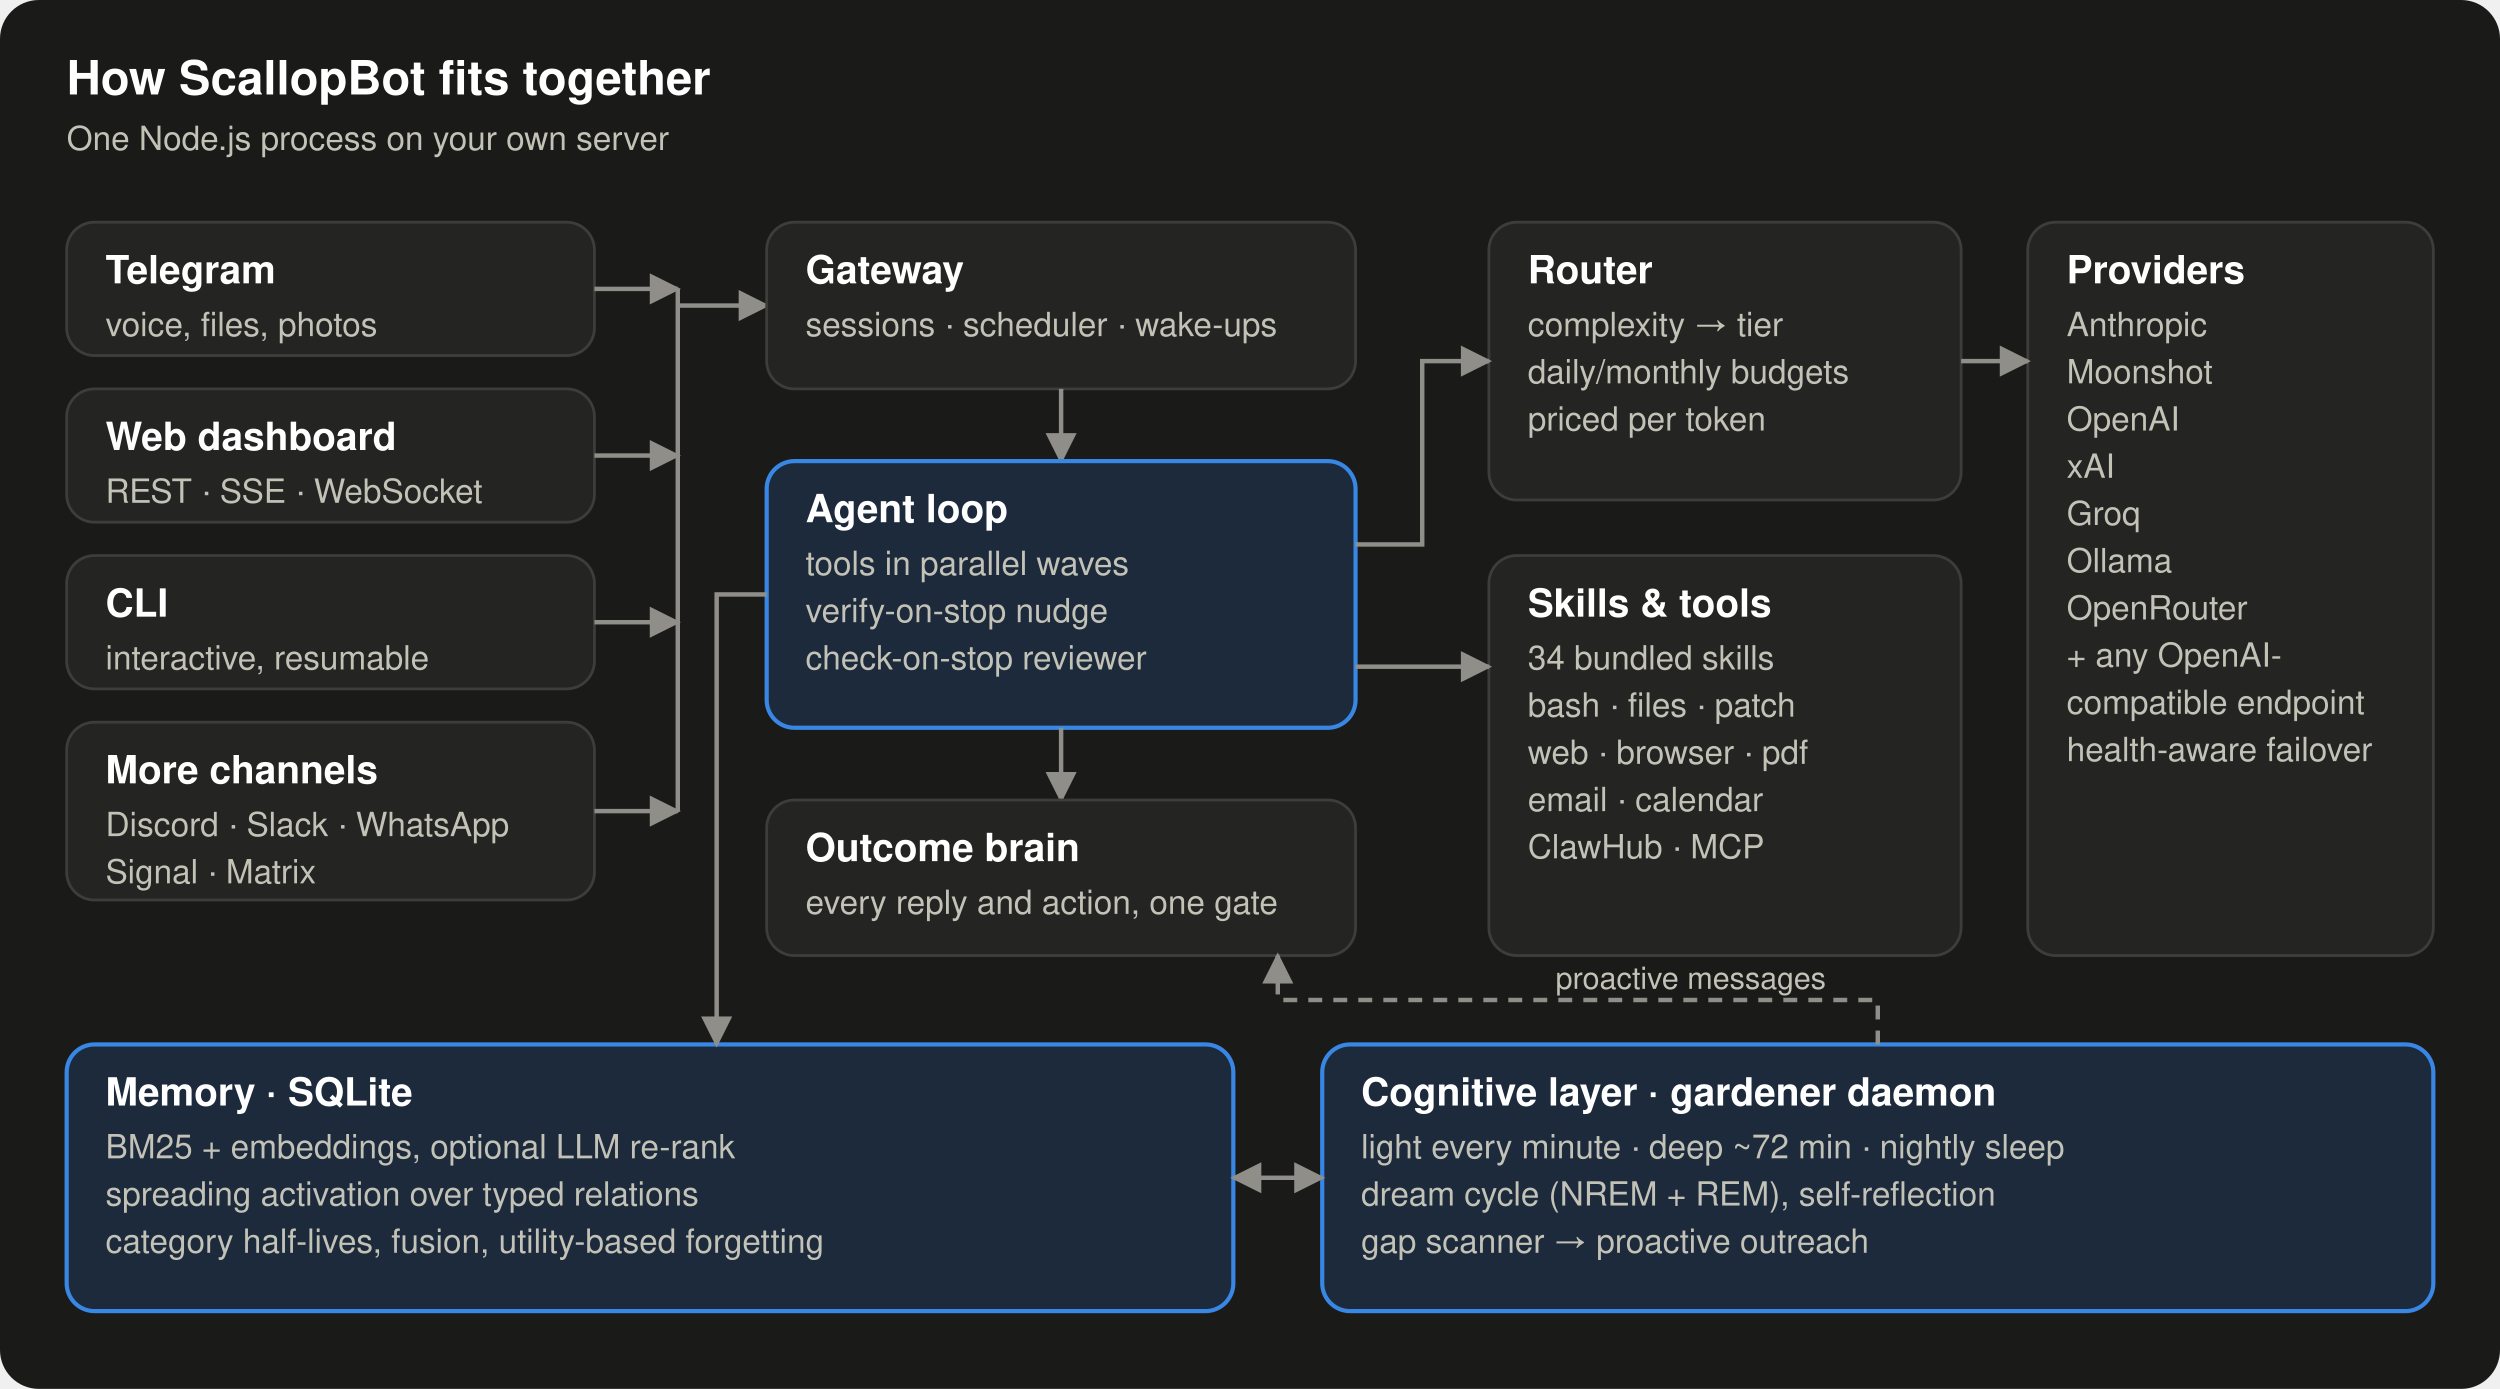
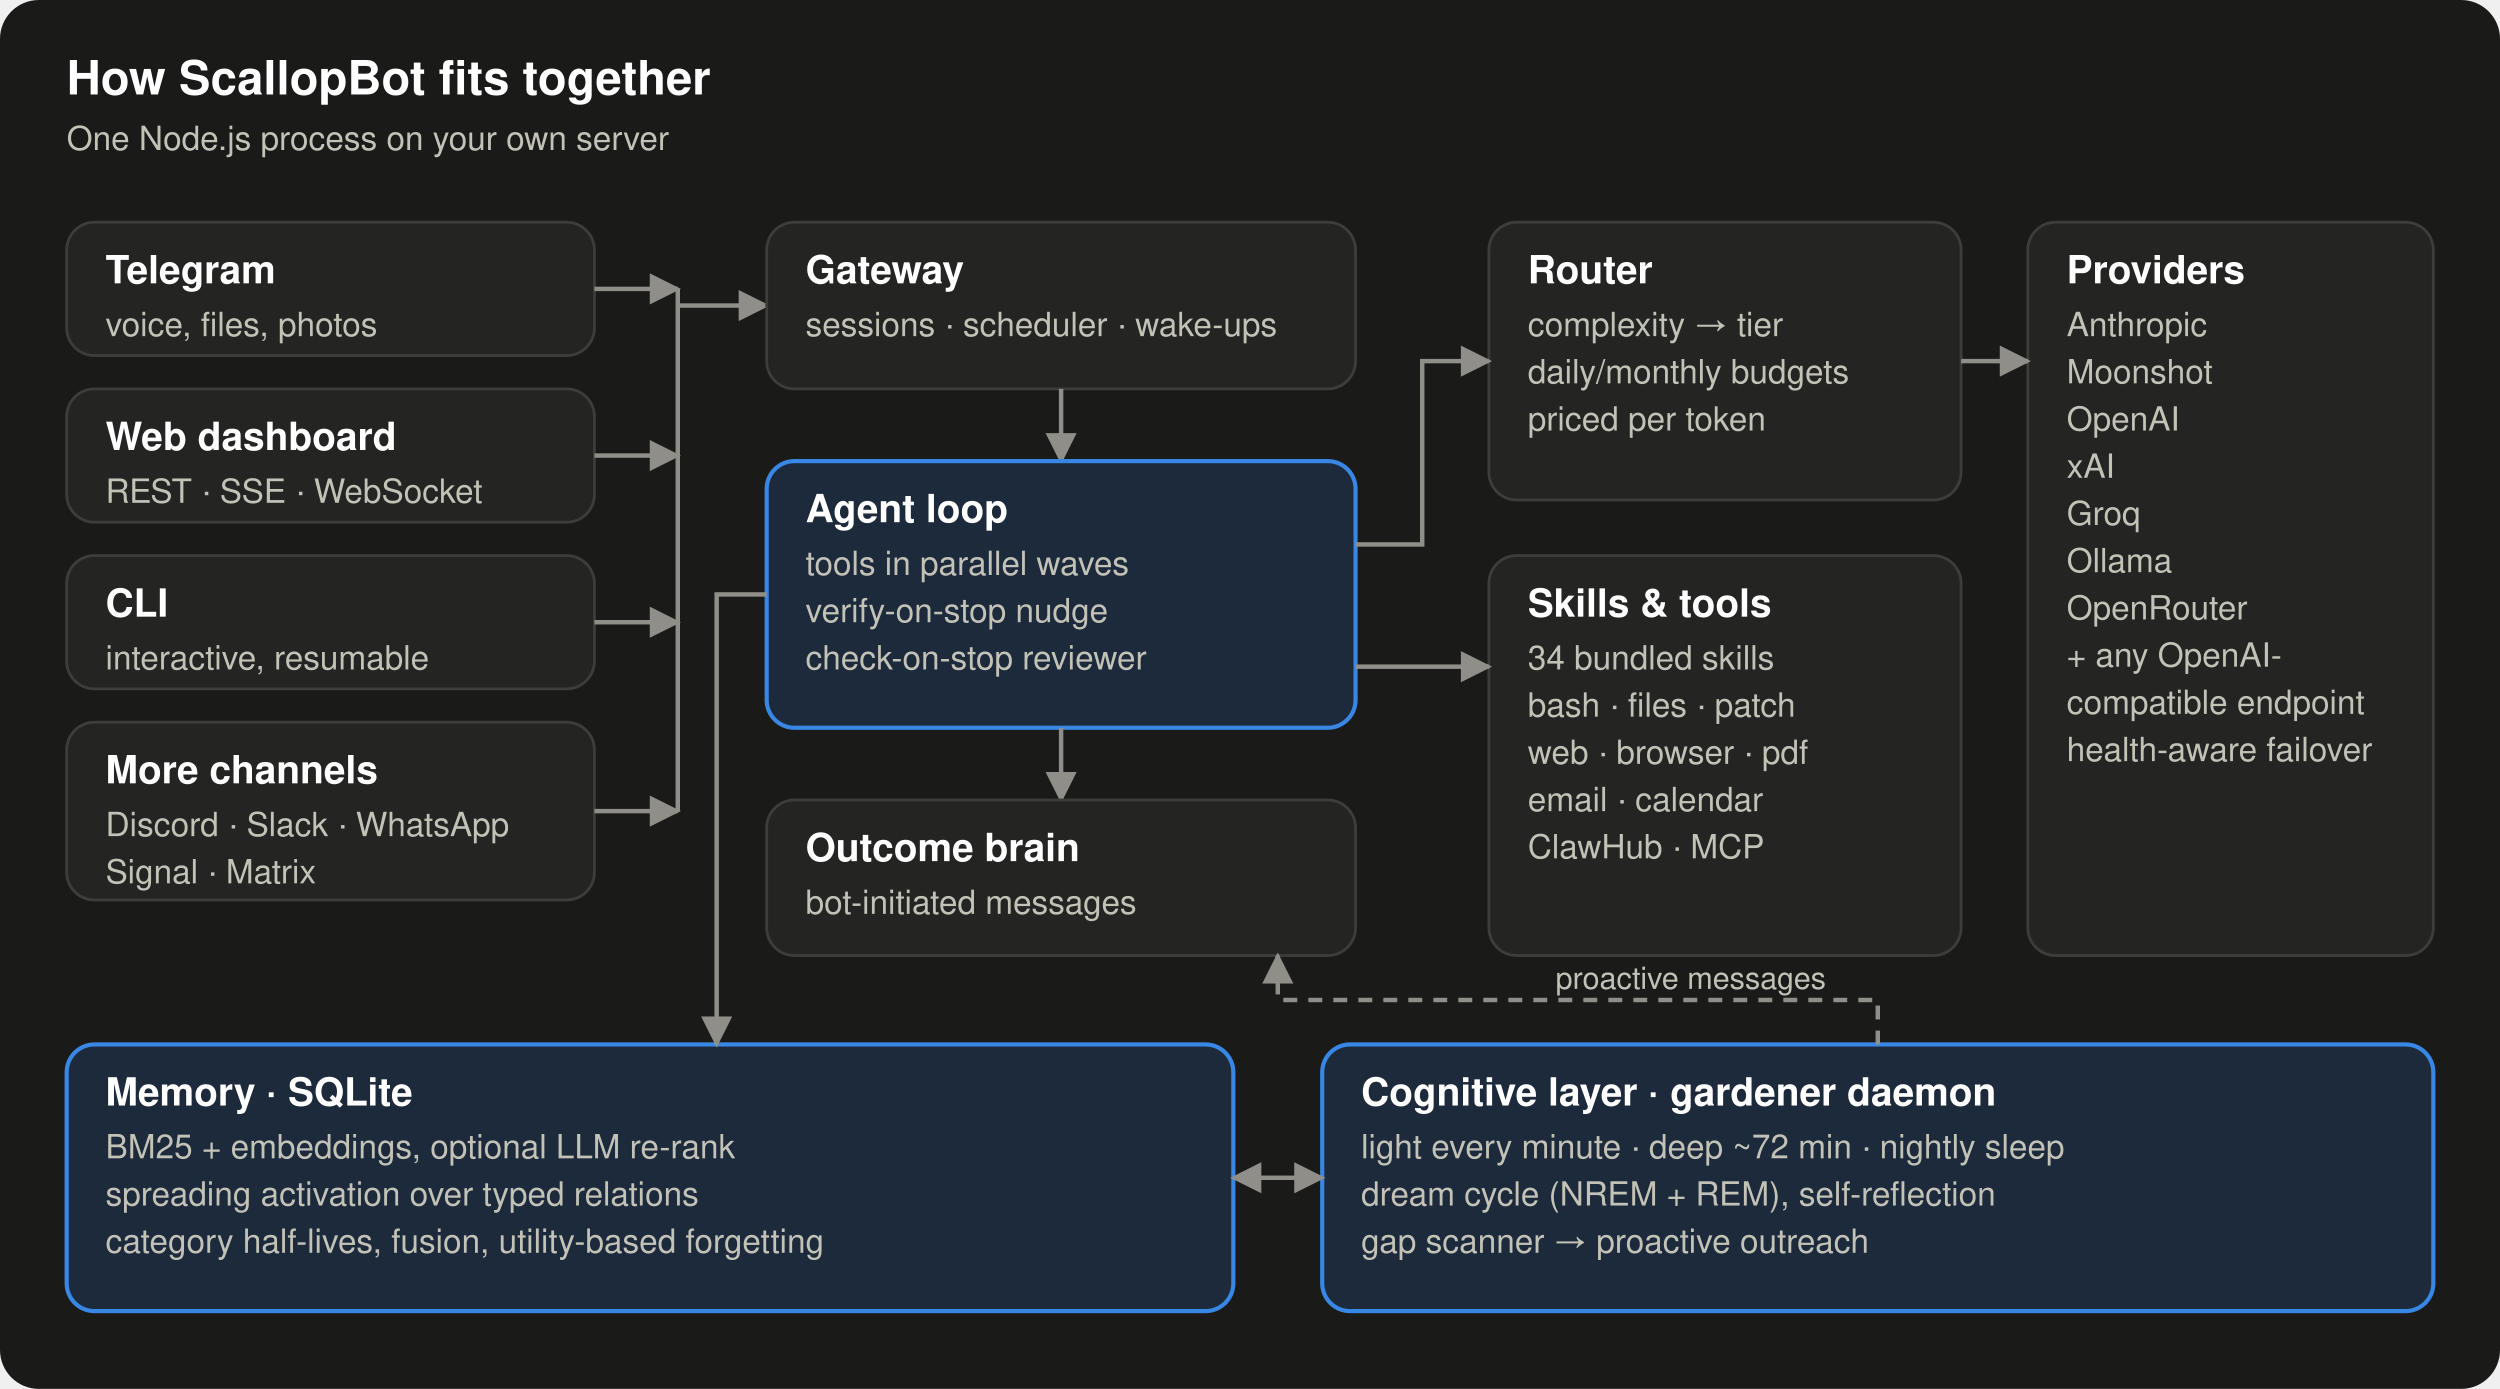
- <svg xmlns="http://www.w3.org/2000/svg" width="900" height="500" viewBox="0 0 900 500" font-family="-apple-system,BlinkMacSystemFont,Segoe UI,Helvetica,Arial,sans-serif" role="img" aria-label="ScallopBot architecture: chat channels feed the gateway and the agent loop; the agent calls skills and the cost-aware router, which fails over between seven providers; memory and the background cognitive layer sit underneath; every reply and action goes through the outcome brain.">
+ <svg xmlns="http://www.w3.org/2000/svg" width="900" height="500" viewBox="0 0 900 500" font-family="-apple-system,BlinkMacSystemFont,Segoe UI,Helvetica,Arial,sans-serif" role="img" aria-label="ScallopBot architecture: chat channels feed the gateway and the agent loop; the agent calls skills and the cost-aware router, which fails over between seven providers; memory and the background cognitive layer sit underneath; messages the bot starts on its own go through the outcome brain.">
  <defs>
    <marker id="an" viewBox="0 0 10 10" refX="9" refY="5" markerWidth="7" markerHeight="7" orient="auto-start-reverse">
      <path d="M0,0 L10,5 L0,10 z" fill="#8f8e88" />
    </marker>
    <marker id="ah" viewBox="0 0 10 10" refX="9" refY="5" markerWidth="7" markerHeight="7" orient="auto-start-reverse">
      <path d="M0,0 L10,5 L0,10 z" fill="#3987e5" />
    </marker>
  </defs>
  <rect width="900" height="500" rx="14" fill="#1a1a19" />
  <text x="24" y="34" font-size="17" font-weight="700" fill="#ffffff" text-anchor="start">How ScallopBot fits together</text>
  <text x="24" y="54" font-size="12" font-weight="400" fill="#c3c2b7" text-anchor="start">One Node.js process on your own server</text>
  <text x="24" y="72" font-size="1" font-weight="400" fill="#c3c2b7" text-anchor="start" />
  <rect x="24" y="80" width="190" height="48" rx="10" fill="#242423" stroke="#3d3d3a" stroke-width="1" />
  <text x="38" y="102" font-size="14" font-weight="700" fill="#ffffff" text-anchor="start">Telegram</text>
  <text x="38" y="121" font-size="12" font-weight="400" fill="#c3c2b7" text-anchor="start">voice, files, photos</text>
  <rect x="24" y="140" width="190" height="48" rx="10" fill="#242423" stroke="#3d3d3a" stroke-width="1" />
  <text x="38" y="162" font-size="14" font-weight="700" fill="#ffffff" text-anchor="start">Web dashboard</text>
  <text x="38" y="181" font-size="12" font-weight="400" fill="#c3c2b7" text-anchor="start">REST · SSE · WebSocket</text>
  <rect x="24" y="200" width="190" height="48" rx="10" fill="#242423" stroke="#3d3d3a" stroke-width="1" />
  <text x="38" y="222" font-size="14" font-weight="700" fill="#ffffff" text-anchor="start">CLI</text>
  <text x="38" y="241" font-size="12" font-weight="400" fill="#c3c2b7" text-anchor="start">interactive, resumable</text>
  <rect x="24" y="260" width="190" height="64" rx="10" fill="#242423" stroke="#3d3d3a" stroke-width="1" />
  <text x="38" y="282" font-size="14" font-weight="700" fill="#ffffff" text-anchor="start">More channels</text>
  <text x="38" y="301" font-size="12" font-weight="400" fill="#c3c2b7" text-anchor="start">Discord · Slack · WhatsApp</text>
  <text x="38" y="318" font-size="12" font-weight="400" fill="#c3c2b7" text-anchor="start">Signal · Matrix</text>
  <path d="M214,104 L244,104" fill="none" stroke="#8f8e88" stroke-width="1.6" marker-end="url(#an)" />
  <path d="M214,164 L244,164" fill="none" stroke="#8f8e88" stroke-width="1.6" marker-end="url(#an)" />
  <path d="M214,224 L244,224" fill="none" stroke="#8f8e88" stroke-width="1.6" marker-end="url(#an)" />
  <path d="M214,292 L244,292" fill="none" stroke="#8f8e88" stroke-width="1.6" marker-end="url(#an)" />
  <line x1="244" y1="104" x2="244" y2="292" stroke="#8f8e88" stroke-width="1.6" />
  <path d="M244,110 L276,110" fill="none" stroke="#8f8e88" stroke-width="1.6" marker-end="url(#an)" />
  <rect x="276" y="80" width="212" height="60" rx="10" fill="#242423" stroke="#3d3d3a" stroke-width="1" />
  <text x="290" y="102" font-size="14" font-weight="700" fill="#ffffff" text-anchor="start">Gateway</text>
  <text x="290" y="121" font-size="12" font-weight="400" fill="#c3c2b7" text-anchor="start">sessions · scheduler · wake-ups</text>
  <path d="M382,140 L382,166" fill="none" stroke="#8f8e88" stroke-width="1.6" marker-end="url(#an)" />
  <rect x="276" y="166" width="212" height="96" rx="10" fill="#1c2a3c" stroke="#3987e5" stroke-width="1.5" />
  <text x="290" y="188" font-size="14" font-weight="700" fill="#ffffff" text-anchor="start">Agent loop</text>
  <text x="290" y="207" font-size="12" font-weight="400" fill="#c3c2b7" text-anchor="start">tools in parallel waves</text>
  <text x="290" y="224" font-size="12" font-weight="400" fill="#c3c2b7" text-anchor="start">verify-on-stop nudge</text>
  <text x="290" y="241" font-size="12" font-weight="400" fill="#c3c2b7" text-anchor="start">check-on-stop reviewer</text>
  <path d="M382,262 L382,288" fill="none" stroke="#8f8e88" stroke-width="1.6" marker-end="url(#an)" />
  <rect x="276" y="288" width="212" height="56" rx="10" fill="#242423" stroke="#3d3d3a" stroke-width="1" />
  <text x="290" y="310" font-size="14" font-weight="700" fill="#ffffff" text-anchor="start">Outcome brain</text>
-   <text x="290" y="329" font-size="12" font-weight="400" fill="#c3c2b7" text-anchor="start">every reply and action, one gate</text>
+   <text x="290" y="329" font-size="12" font-weight="400" fill="#c3c2b7" text-anchor="start">bot-initiated messages</text>
  <rect x="536" y="80" width="170" height="100" rx="10" fill="#242423" stroke="#3d3d3a" stroke-width="1" />
  <text x="550" y="102" font-size="14" font-weight="700" fill="#ffffff" text-anchor="start">Router</text>
  <text x="550" y="121" font-size="12" font-weight="400" fill="#c3c2b7" text-anchor="start">complexity → tier</text>
  <text x="550" y="138" font-size="12" font-weight="400" fill="#c3c2b7" text-anchor="start">daily/monthly budgets</text>
  <text x="550" y="155" font-size="12" font-weight="400" fill="#c3c2b7" text-anchor="start">priced per token</text>
  <path d="M488,196 L512,196 L512,130 L536,130" fill="none" stroke="#8f8e88" stroke-width="1.6" marker-end="url(#an)" />
  <rect x="536" y="200" width="170" height="144" rx="10" fill="#242423" stroke="#3d3d3a" stroke-width="1" />
  <text x="550" y="222" font-size="14" font-weight="700" fill="#ffffff" text-anchor="start">Skills &amp; tools</text>
  <text x="550" y="241" font-size="12" font-weight="400" fill="#c3c2b7" text-anchor="start">34 bundled skills</text>
  <text x="550" y="258" font-size="12" font-weight="400" fill="#c3c2b7" text-anchor="start">bash · files · patch</text>
  <text x="550" y="275" font-size="12" font-weight="400" fill="#c3c2b7" text-anchor="start">web · browser · pdf</text>
  <text x="550" y="292" font-size="12" font-weight="400" fill="#c3c2b7" text-anchor="start">email · calendar</text>
  <text x="550" y="309" font-size="12" font-weight="400" fill="#c3c2b7" text-anchor="start">ClawHub · MCP</text>
  <path d="M488,240 L536,240" fill="none" stroke="#8f8e88" stroke-width="1.6" marker-end="url(#an)" />
  <rect x="730" y="80" width="146" height="264" rx="10" fill="#242423" stroke="#3d3d3a" stroke-width="1" />
  <text x="744" y="102" font-size="14" font-weight="700" fill="#ffffff" text-anchor="start">Providers</text>
  <text x="744" y="121" font-size="12" font-weight="400" fill="#c3c2b7" text-anchor="start">Anthropic</text>
  <text x="744" y="138" font-size="12" font-weight="400" fill="#c3c2b7" text-anchor="start">Moonshot</text>
  <text x="744" y="155" font-size="12" font-weight="400" fill="#c3c2b7" text-anchor="start">OpenAI</text>
  <text x="744" y="172" font-size="12" font-weight="400" fill="#c3c2b7" text-anchor="start">xAI</text>
  <text x="744" y="189" font-size="12" font-weight="400" fill="#c3c2b7" text-anchor="start">Groq</text>
  <text x="744" y="206" font-size="12" font-weight="400" fill="#c3c2b7" text-anchor="start">Ollama</text>
  <text x="744" y="223" font-size="12" font-weight="400" fill="#c3c2b7" text-anchor="start">OpenRouter</text>
  <text x="744" y="240" font-size="12" font-weight="400" fill="#c3c2b7" text-anchor="start">+ any OpenAI-</text>
  <text x="744" y="257" font-size="12" font-weight="400" fill="#c3c2b7" text-anchor="start">  compatible endpoint</text>
  <text x="744" y="274" font-size="12" font-weight="400" fill="#c3c2b7" text-anchor="start">health-aware failover</text>
  <path d="M706,130 L730,130" fill="none" stroke="#8f8e88" stroke-width="1.6" marker-end="url(#an)" />
  <rect x="24" y="376" width="420" height="96" rx="10" fill="#1c2a3c" stroke="#3987e5" stroke-width="1.5" />
  <text x="38" y="398" font-size="14" font-weight="700" fill="#ffffff" text-anchor="start">Memory · SQLite</text>
  <text x="38" y="417" font-size="12" font-weight="400" fill="#c3c2b7" text-anchor="start">BM25 + embeddings, optional LLM re-rank</text>
  <text x="38" y="434" font-size="12" font-weight="400" fill="#c3c2b7" text-anchor="start">spreading activation over typed relations</text>
  <text x="38" y="451" font-size="12" font-weight="400" fill="#c3c2b7" text-anchor="start">category half-lives, fusion, utility-based forgetting</text>
  <path d="M276,214 L258,214 L258,376" fill="none" stroke="#8f8e88" stroke-width="1.6" marker-end="url(#an)" />
  <rect x="476" y="376" width="400" height="96" rx="10" fill="#1c2a3c" stroke="#3987e5" stroke-width="1.5" />
  <text x="490" y="398" font-size="14" font-weight="700" fill="#ffffff" text-anchor="start">Cognitive layer · gardener daemon</text>
  <text x="490" y="417" font-size="12" font-weight="400" fill="#c3c2b7" text-anchor="start">light every minute · deep ~72 min · nightly sleep</text>
  <text x="490" y="434" font-size="12" font-weight="400" fill="#c3c2b7" text-anchor="start">dream cycle (NREM + REM), self-reflection</text>
  <text x="490" y="451" font-size="12" font-weight="400" fill="#c3c2b7" text-anchor="start">gap scanner → proactive outreach</text>
  <path d="M444,424 L476,424" fill="none" stroke="#8f8e88" stroke-width="1.6" marker-end="url(#an)" marker-start="url(#an)" />
  <path d="M676,376 L676,360 L460,360 L460,344" fill="none" stroke="#8f8e88" stroke-width="1.6" stroke-dasharray="5 4" marker-end="url(#an)" />
  <text x="560" y="356" font-size="11" font-weight="400" fill="#c3c2b7" text-anchor="start">proactive messages</text>
</svg>
